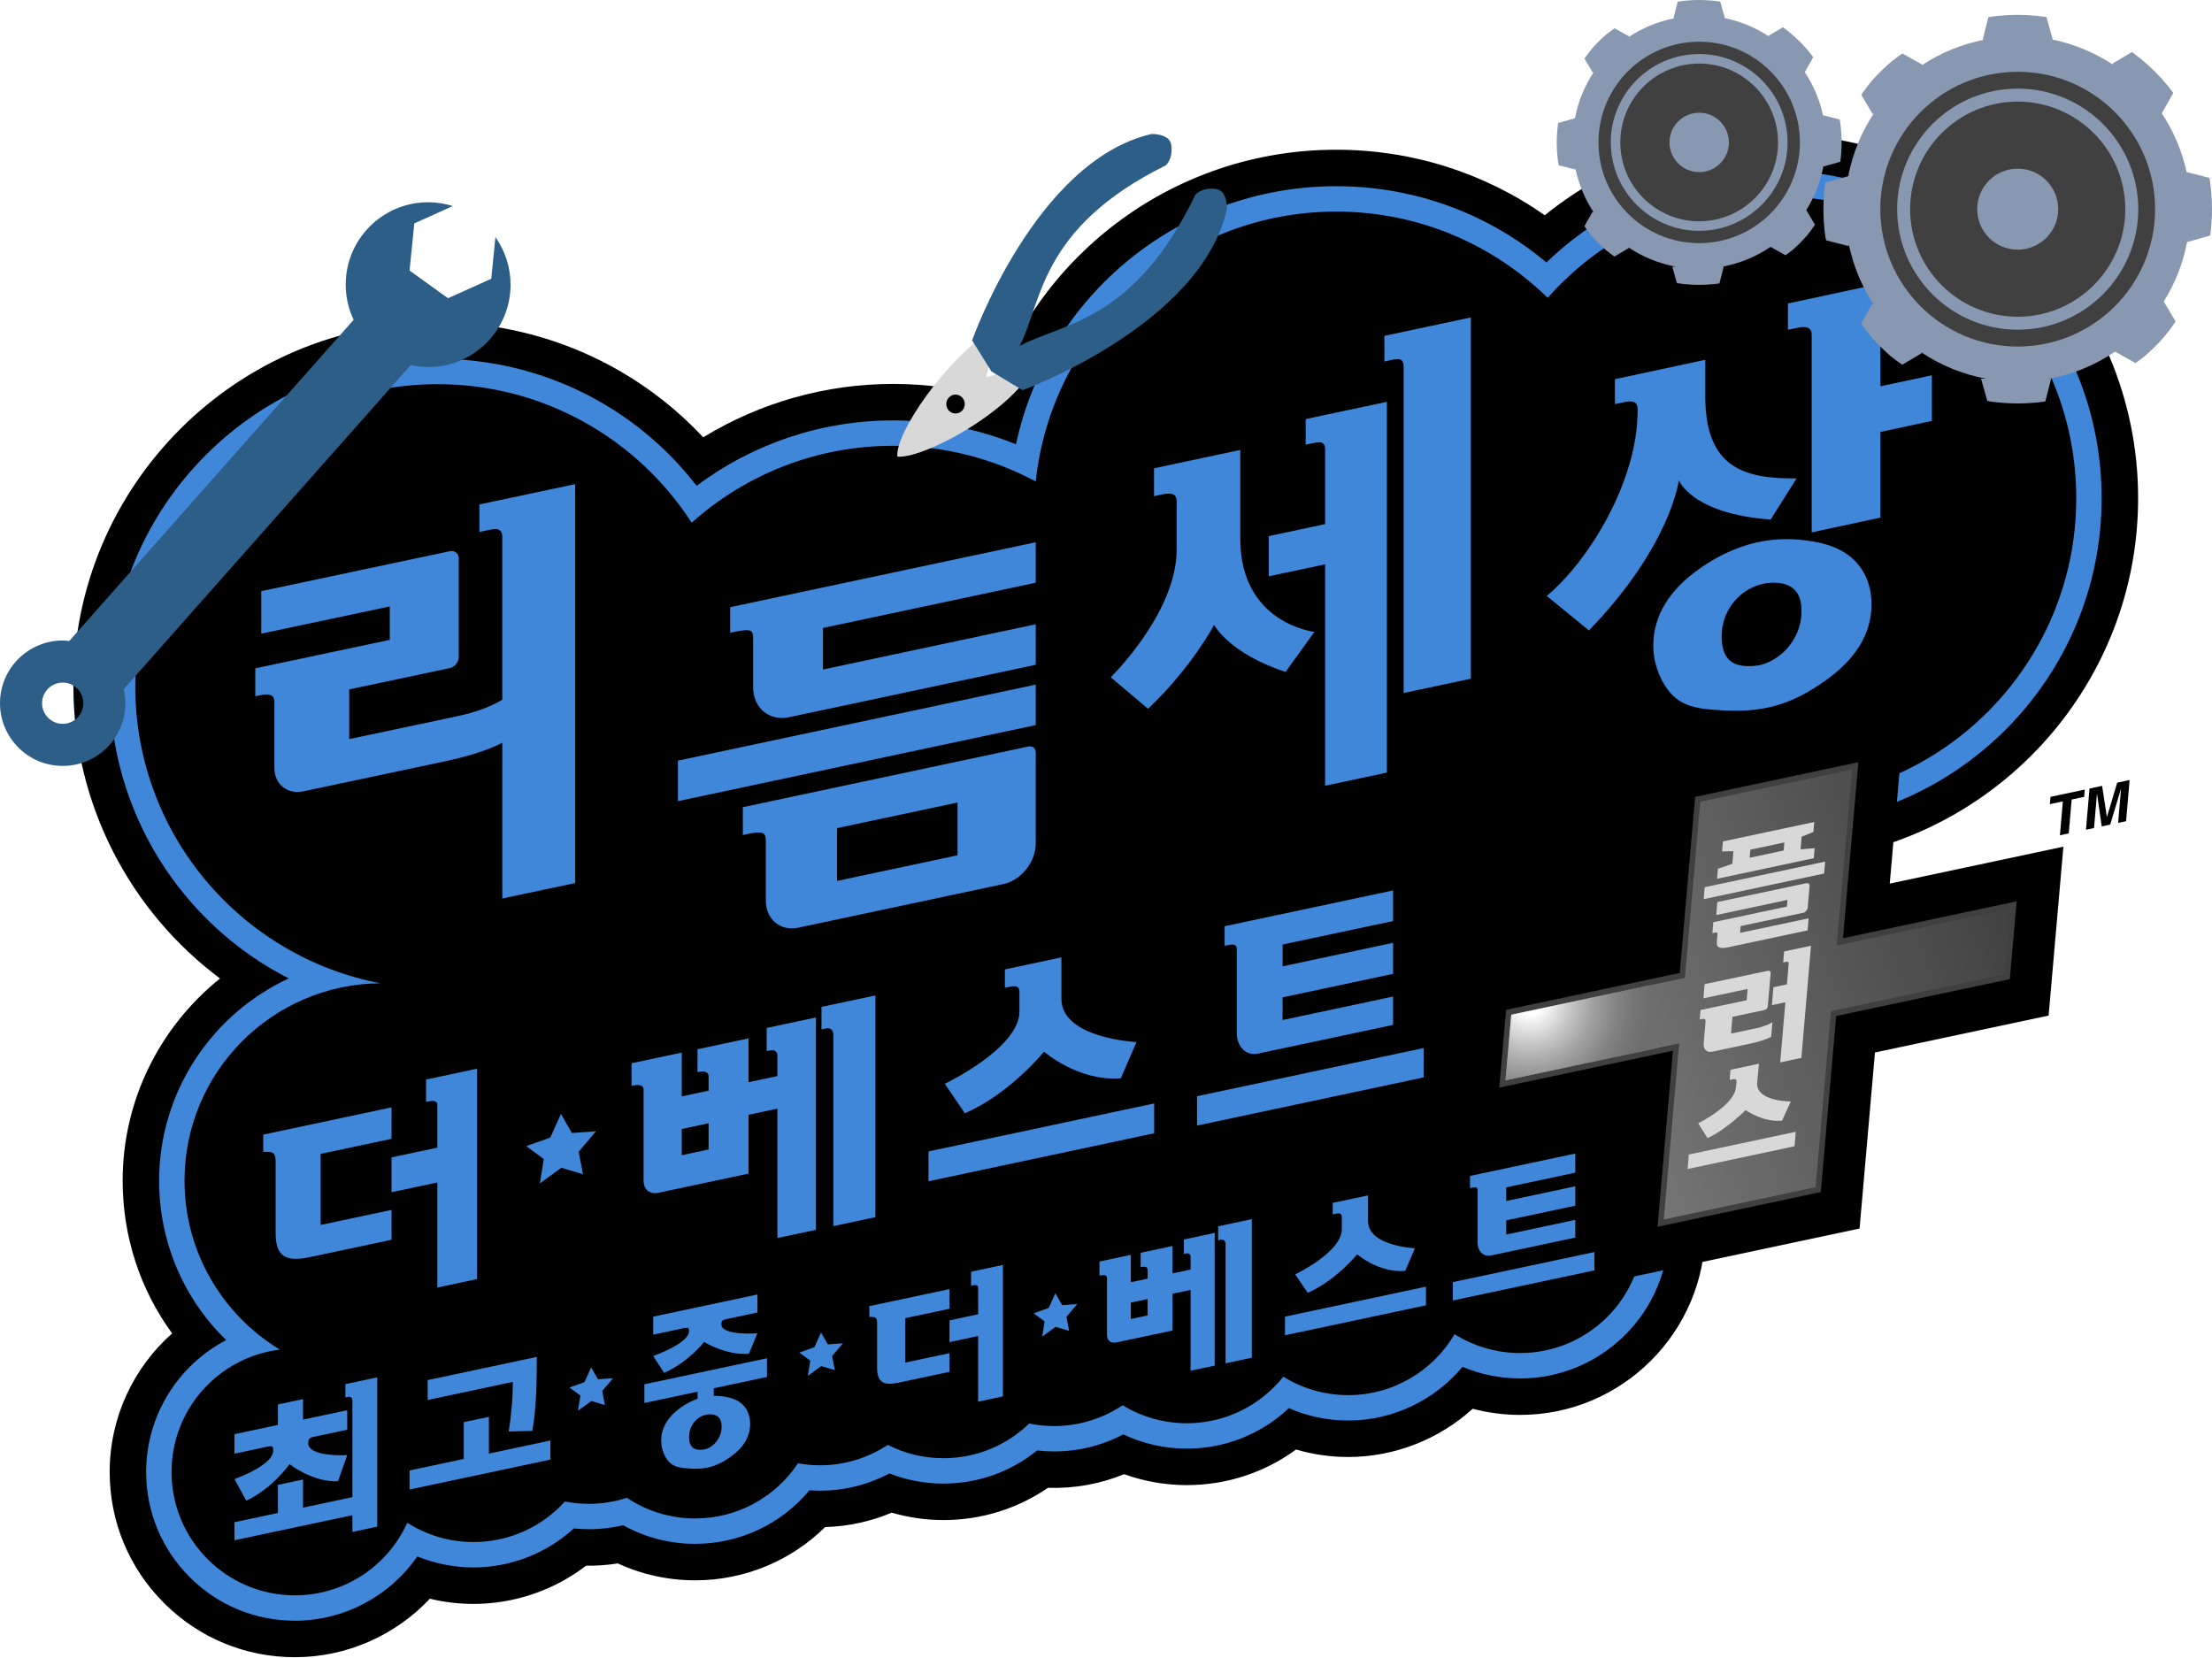
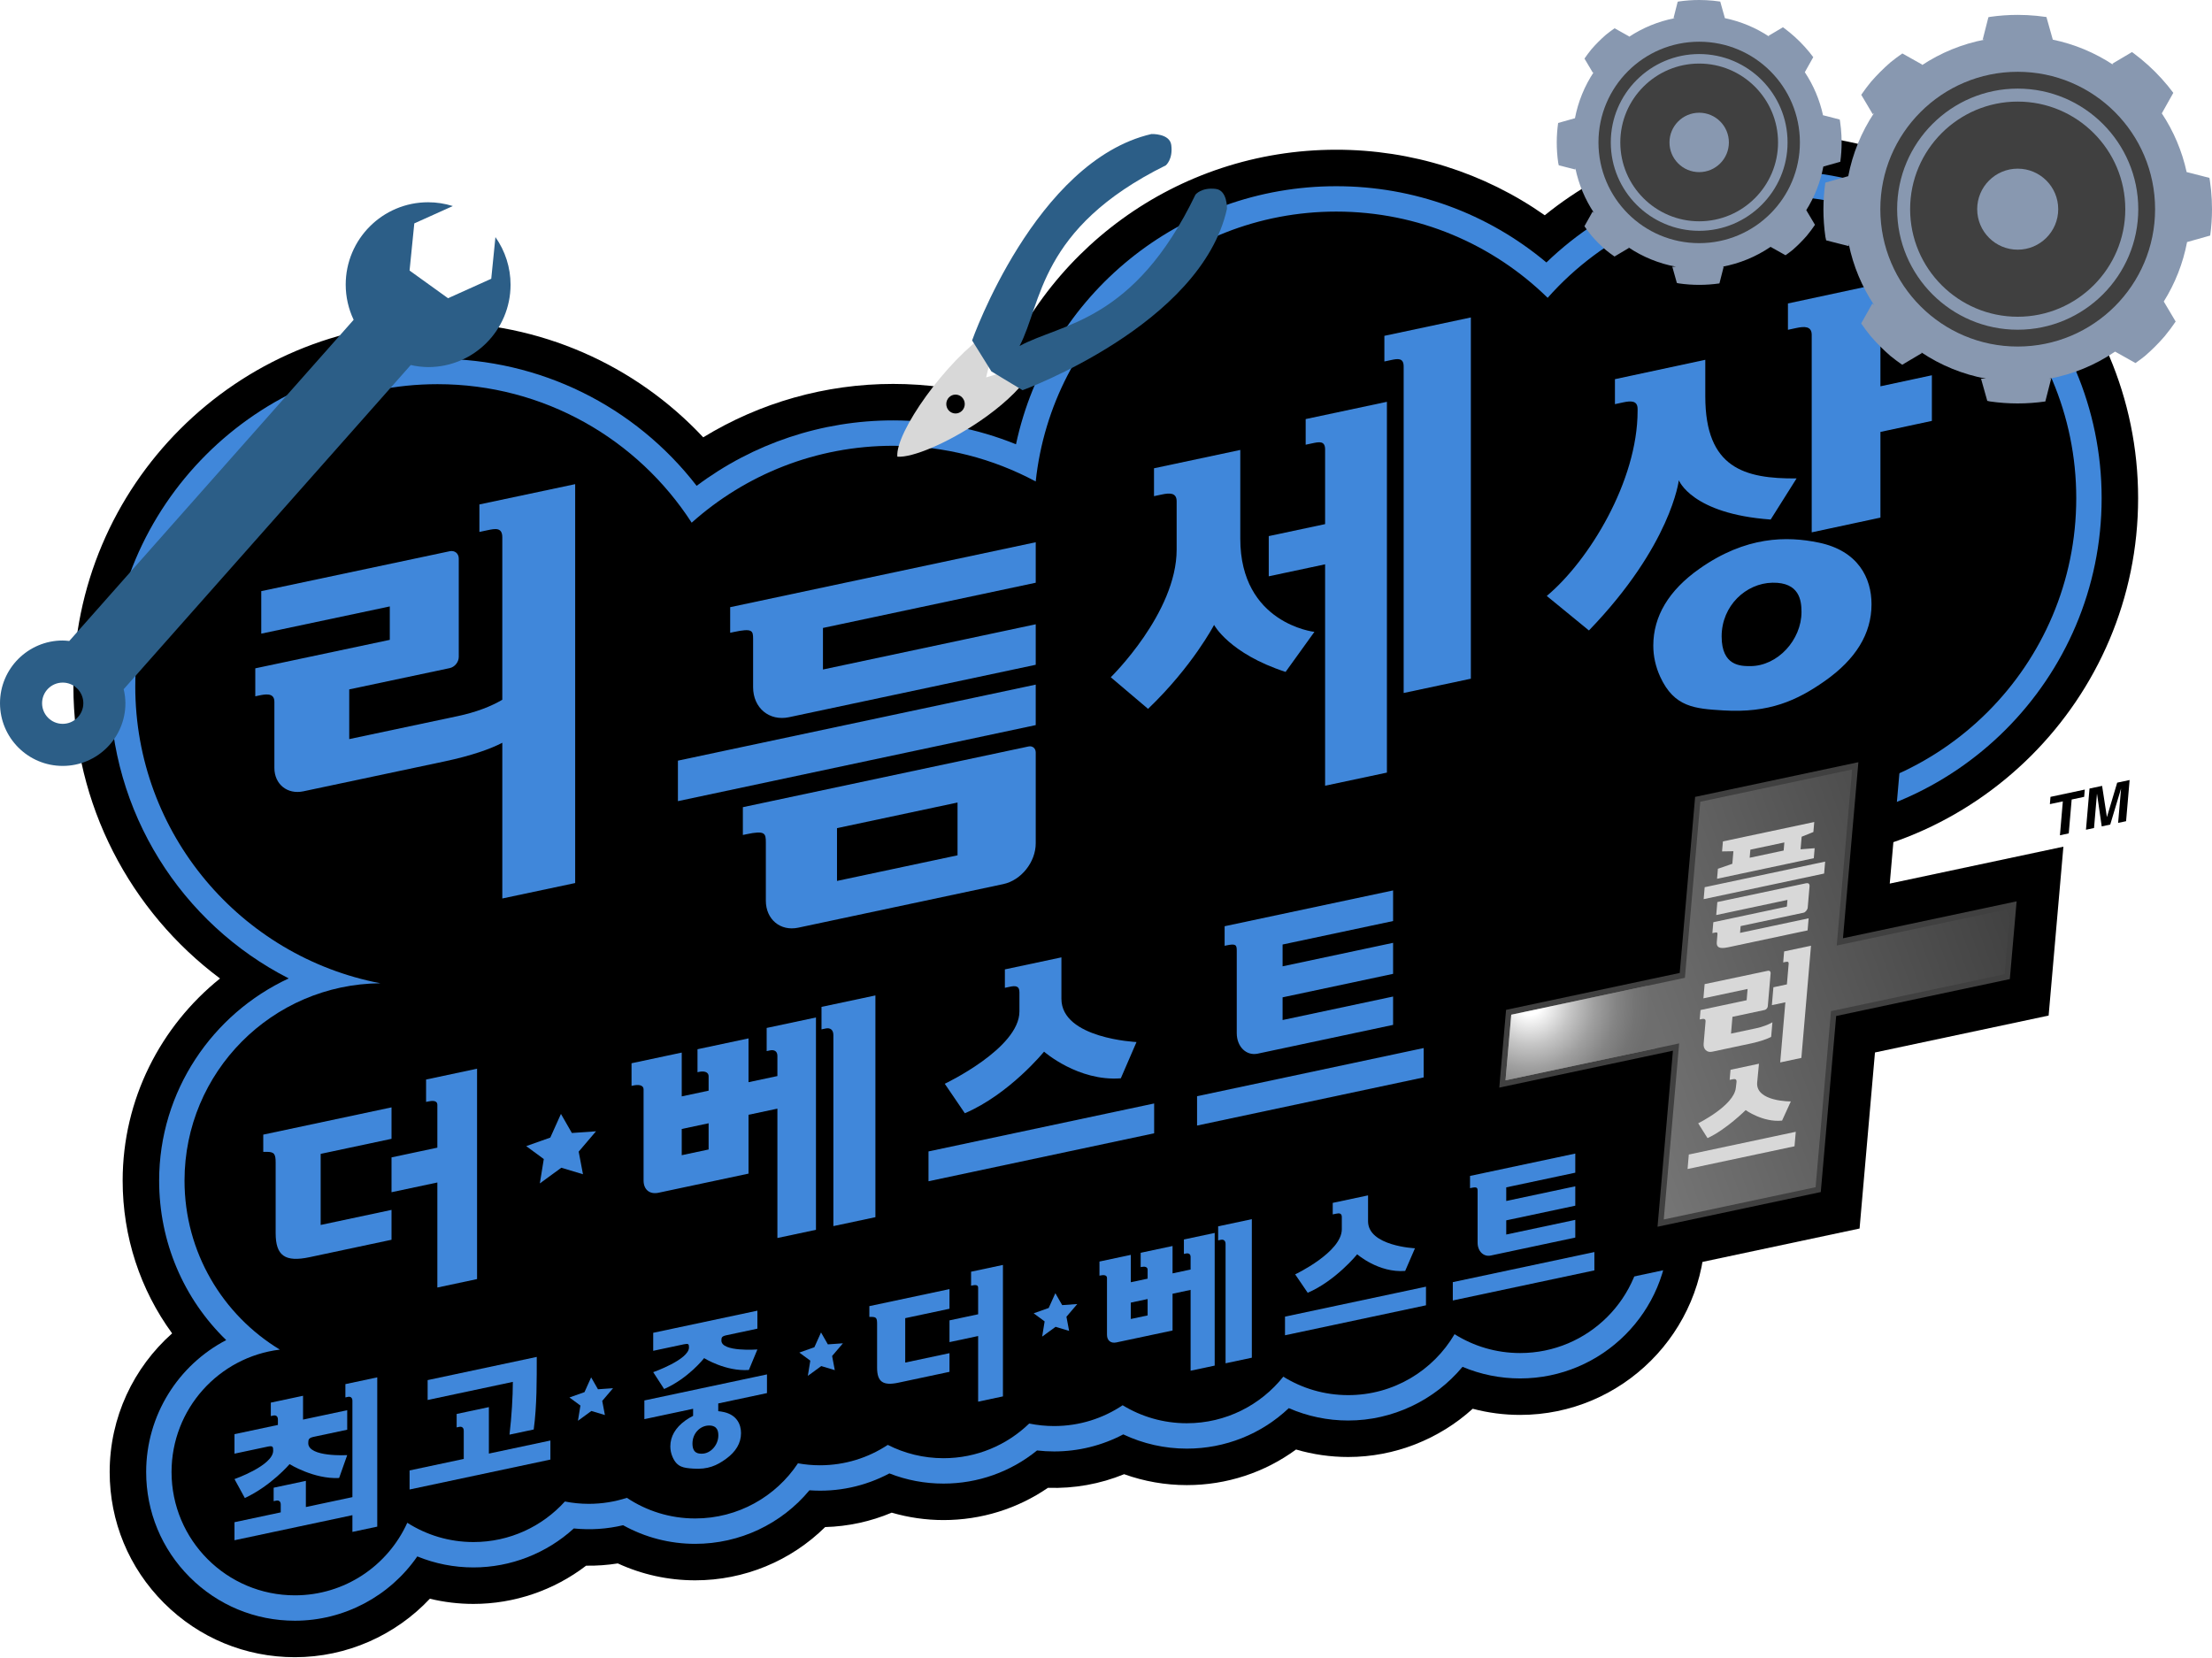
<svg xmlns="http://www.w3.org/2000/svg" xmlns:xlink="http://www.w3.org/1999/xlink" width="666.667" height="499.493" viewBox="0 0 176.389 132.158" version="1.1" id="svg8">
  <defs id="defs2">
    <polygon points="380.855,221.039 341.604,229.382 340.306,244.212 379.558,235.869 " id="SVGID_00000031192527359912055960000000281817532730827915_" />
  </defs>
  <g id="layer1" transform="translate(92.98215,-66.23481)">
    <g id="g988" transform="matrix(0.3527778,0,0,0.3527778,-92.98215,66.23481)">
      <g id="Cloud_00000089551920205542769720000006095197863447250065_">
        <path d="m 400.988,194.928 c 45.388,0 82.313,-36.925 82.313,-82.312 0,-45.387 -36.926,-82.312 -82.313,-82.312 -18.975,0 -37.248,6.572 -51.806,18.358 -13.729,-9.625 -30.057,-14.815 -47.133,-14.815 -36.068,0 -67.014,23.091 -78.028,55.973 -7.184,-2.001 -14.647,-3.033 -22.142,-3.033 -15.267,0 -30.085,4.22 -42.923,12.073 -15.419,-16.485 -36.991,-25.999 -60.053,-25.999 -45.387,0 -82.312,36.925 -82.312,82.312 0,26.677 12.853,50.868 33.144,66.021 -13.403,10.766 -22.011,27.278 -22.011,45.694 0,12.711 3.994,24.692 11.183,34.529 -8.698,7.714 -14.117,18.965 -14.117,31.339 -4.9e-4,11.182 4.354,21.695 12.261,29.603 7.907,7.906 18.42,12.262 29.603,12.262 11.728,0 22.723,-4.939 30.513,-13.22 3.206,0.776 6.511,1.174 9.851,1.174 0.002,0 0.002,0 0.004,0 9.253,0 18.209,-3.089 25.464,-8.643 2.41,0.039 4.802,-0.136 7.164,-0.511 5.454,2.513 11.397,3.821 17.486,3.821 11.131,0 21.625,-4.39 29.378,-12.038 5.21,-0.146 10.3,-1.255 15.049,-3.258 3.795,1.104 7.749,1.675 11.705,1.675 8.526,0 16.7,-2.554 23.611,-7.292 5.94,0.2 11.805,-0.863 17.219,-3.077 4.521,1.624 9.312,2.466 14.17,2.466 9.022,0 17.609,-2.854 24.692,-8.046 3.807,1.116 7.772,1.69 11.785,1.69 10.504,0 20.533,-4.005 28.146,-10.904 3.475,0.92 7.072,1.391 10.711,1.391 23.084,0 41.864,-18.779 41.864,-41.863 0,-1.772 -0.11,-3.529 -0.328,-5.267 12.831,-11.612 20.253,-28.085 20.253,-45.745 0,-9.841 -2.324,-19.441 -6.767,-28.113 0.277,-1.309 0.51,-2.626 0.695,-3.949 0.556,0.011 1.111,0.017 1.667,0.017 z" id="Black_00000003797801488505143480000002349906565107379082_" />
        <path d="m 400.988,38.55 c -19.239,0 -37.68,7.51 -51.437,20.782 -13.308,-11.157 -29.965,-17.239 -47.502,-17.239 -35.3,0 -65.147,24.579 -72.394,58.336 -8.782,-3.545 -18.249,-5.396 -27.776,-5.396 -16.097,0 -31.64,5.213 -44.409,14.791 -13.992,-18.091 -35.447,-28.717 -58.567,-28.717 -40.84,0 -74.065,33.226 -74.065,74.065 0,28.375 16.153,53.621 40.423,66.005 -17.264,8.011 -29.29,25.529 -29.29,45.71 0,13.851 5.518,26.692 15.158,36.049 -10.826,5.644 -18.091,16.979 -18.091,29.819 -4.9e-4,8.979 3.496,17.421 9.846,23.771 6.35,6.35 14.791,9.847 23.771,9.847 11.143,0 21.463,-5.553 27.67,-14.535 4.009,1.639 8.312,2.489 12.695,2.489 10e-4,0 0.002,0 0.003,0 8.411,0 16.516,-3.179 22.682,-8.811 3.748,0.384 7.511,0.129 11.14,-0.73 4.971,2.761 10.551,4.209 16.292,4.209 10.061,0 19.475,-4.467 25.831,-12.105 6.366,0.46 12.563,-0.894 18.071,-3.815 3.888,1.527 7.988,2.3 12.229,2.3 7.769,0 15.172,-2.641 21.145,-7.489 1.278,0.146 2.566,0.221 3.854,0.221 5.492,0 10.833,-1.324 15.636,-3.854 4.47,2.113 9.373,3.219 14.365,3.219 8.676,0 16.851,-3.288 23.052,-9.151 4.216,1.838 8.781,2.796 13.426,2.796 10.023,0 19.511,-4.544 25.843,-12.133 4.1,1.724 8.518,2.62 13.015,2.62 18.536,0 33.617,-15.081 33.617,-33.617 0,-2.894 -0.364,-5.737 -1.085,-8.496 13.233,-10.109 21.01,-25.692 21.01,-42.516 0,-9.521 -2.51,-18.782 -7.283,-26.953 1.186,-4.33 1.785,-8.787 1.785,-13.285 0,-0.214 -0.002,-0.428 -0.005,-0.643 3.095,0.391 6.219,0.587 9.346,0.587 40.84,0 74.066,-33.226 74.066,-74.065 0,-40.84 -33.227,-74.065 -74.066,-74.065 z" class="st0" id="Blue" style="fill:#4087da" />
        <path d="m 400.989,44.287 c -20.36,0 -38.637,8.909 -51.155,23.036 C 337.513,55.266 320.651,47.83 302.05,47.83 c -35.264,-6e-5 -64.285,26.715 -67.938,61.009 -9.602,-5.147 -20.575,-8.069 -32.232,-8.069 -17.493,0 -33.448,6.577 -45.534,17.388 C 144.18,99.318 122.999,86.844 98.904,86.844 c -37.737,0 -68.328,30.592 -68.328,68.328 0,33.316 23.845,61.057 55.399,67.102 -24.479,0.192 -44.266,20.089 -44.266,44.613 0,16.201 8.635,30.383 21.552,38.201 -13.795,1.676 -24.485,13.419 -24.485,27.667 -6e-5,15.398 12.482,27.88 27.88,27.88 11.305,6e-5 21.031,-6.732 25.407,-16.403 4.323,2.755 9.452,4.358 14.958,4.358 8.196,6e-5 15.565,-3.537 20.666,-9.167 1.751,0.344 3.559,0.529 5.411,0.529 3.003,0 5.893,-0.48 8.603,-1.359 4.42,2.945 9.727,4.665 15.437,4.665 9.699,0 18.237,-4.955 23.232,-12.469 1.608,0.288 3.261,0.447 4.952,0.447 5.674,0 10.948,-1.699 15.351,-4.61 3.784,1.921 8.062,3.01 12.596,3.01 7.528,0 14.354,-2.989 19.37,-7.838 1.818,0.373 3.7,0.569 5.628,0.569 5.735,0 11.063,-1.733 15.495,-4.702 4.226,2.58 9.192,4.068 14.506,4.068 8.835,6e-5 16.704,-4.114 21.812,-10.526 4.261,2.641 9.284,4.17 14.665,4.17 10.25,6e-5 19.202,-5.535 24.047,-13.776 4.292,2.697 9.367,4.263 14.811,4.263 15.398,6e-5 27.88,-12.482 27.88,-27.88 0,-3.805 -0.765,-7.43 -2.144,-10.734 13.268,-8.495 22.069,-23.354 22.069,-40.277 0,-9.65 -2.869,-18.625 -7.786,-26.138 1.476,-4.433 2.287,-9.171 2.287,-14.1 0,-2.598 -0.235,-5.141 -0.661,-7.617 5.053,1.191 10.322,1.825 15.74,1.825 37.737,0 68.328,-30.592 68.329,-68.328 -1e-5,-37.737 -30.592,-68.329 -68.329,-68.329 z" id="Black" />
      </g>
      <g id="_xFF0B__00000056395581847974458240000013596147261622108290_">
        <g id="_xFF0B__00000058571036847684199030000004386151434644848528_">
          <polygon id="polygon821" points="420.338,277.715 423.819,237.917 463.071,229.574 466.411,191.397 427.16,199.74 430.641,159.942 374.397,171.897 370.915,211.695 331.663,220.038 328.323,258.216 367.575,249.873 364.093,289.671 " />
          <polygon id="polygon823" points="411.567,269.471 415.049,229.673 454.3,221.33 455.838,203.753 416.586,212.096 420.068,172.298 383.167,180.142 379.686,219.94 340.434,228.283 338.896,245.859 378.148,237.516 374.666,277.314 " class="st1" style="fill:#404040" />
          <linearGradient gradientTransform="translate(0.0289,-0.02789)" y2="204.225" x2="453.961" y1="245.443" x1="340.715" gradientUnits="userSpaceOnUse" id="SVGID_1_">
            <stop id="stop825" style="stop-color:#828282" offset="0" />
            <stop id="stop827" style="stop-color:#707070" offset="0.27" />
            <stop id="stop829" style="stop-color:#414141" offset="1" />
          </linearGradient>
          <polygon id="polygon832" points="410.397,268.372 413.879,228.573 453.131,220.23 454.428,205.401 415.177,213.744 418.658,173.946 384.337,181.241 380.855,221.039 341.604,229.382 340.306,244.212 379.558,235.869 376.076,275.667 " class="st2" style="fill:url(#SVGID_1_)" />
          <g id="g857">
            <defs id="defs835">
              <polygon points="341.604,229.382 340.306,244.212 379.558,235.869 380.855,221.039 " id="polygon932" />
            </defs>
            <clipPath id="SVGID_00000096060755425912060190000004919578819277048715_">
              <use id="use837" style="overflow:visible" xlink:href="#SVGID_00000031192527359912055960000000281817532730827915_" x="0" y="0" width="100%" height="100%" />
            </clipPath>
            <radialGradient gradientUnits="userSpaceOnUse" gradientTransform="matrix(0.79604,0,0,0.79604,67.02513,13.93947)" r="34.194" cy="267.379" cx="350.145" id="SVGID_00000057113145103658238700000015537794413382980534_">
              <stop id="stop840" style="stop-color:#FFFFFF" offset="0.1" />
              <stop id="stop842" style="stop-color:#F5F5F5" offset="0.139" />
              <stop id="stop844" style="stop-color:#C5C5C5" offset="0.345" />
              <stop id="stop846" style="stop-color:#9F9F9F" offset="0.54" />
              <stop id="stop848" style="stop-color:#848484" offset="0.72" />
              <stop id="stop850" style="stop-color:#747474" offset="0.879" />
              <stop id="stop852" style="stop-color:#6E6E6E" offset="1" />
            </radialGradient>
            <path id="path855" clip-path="url(#SVGID_00000096060755425912060190000004919578819277048715_)" d="m 345.44,201.426 c -13.536,0 -24.608,11.62 -25.565,25.122 -1.116,15.758 11.267,28.96 26.822,29.096 l 27.364,-2e-5 c 0,0 0.411,-19.726 0.411,-20.109 0,-3.367 -1.94,-34.108 -29.032,-34.108 z" style="fill:url(#SVGID_00000057113145103658238700000015537794413382980534_)" />
          </g>
        </g>
        <path d="m 404.801,248.983 -1.982,4.336 c -4.306,0.449 -8.229,-2.373 -8.229,-2.373 0,0 -4.417,4.407 -8.62,6.331 l -2.113,-3.35 c 0,0 8.169,-4.024 8.518,-8.078 l 0.15,-1.259 c 0.062,-0.724 -0.386,-0.723 -0.968,-0.599 l -0.585,0.124 0.196,-2.287 6.429,-1.367 -0.405,4.227 c -0.376,4.377 7.609,4.294 7.609,4.294 z m -23.062,12.004 -0.281,3.275 24.175,-5.139 0.281,-3.275 z" class="st4" id="스_00000078015374610409626770000007009331408264224169_" style="fill:#d8d8d8" />
        <path d="m 397.064,232.423 c 1.324,-0.281 2.706,-0.814 3.573,-1.324 l -0.283,3.296 c -0.869,0.461 -2.571,1.061 -4.492,1.469 l -8.868,1.885 c -1.158,0.246 -2.01,-0.564 -1.903,-1.809 l 0.434,-5.051 c 0.062,-0.726 -0.626,-0.579 -1.09,-0.481 l -0.23,0.049 0.183,-2.134 10.421,-2.215 0.219,-2.551 -9.988,2.123 0.276,-3.212 14.324,-3.024 c 0.361,-0.076 0.627,0.177 0.594,0.565 l -0.641,7.46 c -0.033,0.389 -0.354,0.767 -0.716,0.844 l -7.272,1.546 -0.326,3.795 z m 6.223,-17.348 -0.214,2.491 0.443,-0.094 c 0.441,-0.094 0.845,-0.18 0.793,0.424 l -0.398,4.632 -3.051,0.649 -0.347,4.045 3.051,-0.649 -1.167,13.591 4.785,-1.017 2.178,-25.362 z" class="st4" id="러_00000066493390397933580190000012156774318227192732_" style="fill:#d8d8d8" />
        <path d="m 408.824,207.589 -0.234,2.73 -17.956,3.817 c -1.988,0.423 -2.671,0.021 -2.57,-1.161 l 0.141,-1.644 c 0.044,-0.513 -0.012,-0.633 -0.614,-0.505 l -0.524,0.111 0.212,-2.466 16.628,-3.534 0.129,-1.507 -16.1,3.422 0.252,-2.938 20.07,-4.251 c 0.469,-0.099 0.825,0.096 0.774,0.688 l -0.421,4.899 c -0.024,0.275 -0.457,0.972 -0.926,1.072 l -14.231,3.025 -0.132,1.537 z m 3.733,-12.818 -27.23,5.788 -0.232,2.699 27.23,-5.788 z m -5.556,-2.783 0.244,-2.841 2.654,-1.068 0.194,-2.259 -20.644,4.388 -0.194,2.259 2.566,-0.042 -0.244,2.841 -3.26,1.125 -0.194,2.259 21.869,-4.648 0.194,-2.259 z m -11.348,0.084 7.681,-1.633 -0.157,1.829 -7.681,1.633 z" class="st4" id="플" style="fill:#d8d8d8" />
      </g>
      <g id="리듬_세상_더_x30FB_베스트_최고_x30FB_중_x30FB_더_x30FB_베스트">
        <path d="m 340.471,268.409 3e-5,3.08 15.606,-3.317 v 4.38 l -15.606,3.317 v 3.205 l 15.606,-3.317 v 4.003 l -19.119,4.064 c -1.577,0.335 -2.96,-0.942 -2.96,-2.91 l 6e-5,-11.647 c 0,-0.789 -0.122,-1.016 -1.433,-0.737 l -0.28,0.06 6e-5,-2.764 23.792,-5.057 v 4.324 z m -12.079,21.426 -3e-5,4.145 32.002,-6.802 v -4.145 z" class="st0" id="트_00000077281834563123229200000017149341814275803029_" style="fill:#4087da" />
        <path d="m 319.84,282.181 -2.217,5.124 c -6.032,0.465 -10.843,-3.766 -10.843,-3.766 0,0 -4.859,5.988 -11.185,8.702 l -2.835,-4.166 c 0,0 10.545,-4.995 10.545,-10.21 l 3e-5,-2.724 c 0,-0.931 -0.602,-0.927 -1.369,-0.764 l -0.686,0.146 v -2.603 l 7.984,-1.697 v 5.845 c -2e-5,5.631 10.606,6.113 10.606,6.113 z m -29.377,15.452 v 4.213 l 31.867,-6.774 3e-5,-4.213 z" class="st0" id="스_00000021114047478053965760000015203257309319483043_" style="fill:#4087da" />
        <path d="m 282.964,275.6 -6e-5,31.319 -5.937,1.262 9e-5,-26.981 c 0,-0.765 -0.465,-1.064 -1.082,-0.933 l -0.593,0.126 v -3.175 z m -15.358,7.862 0.439,-0.093 c 0.581,-0.123 1.078,0.052 1.078,0.777 v 2.84 l -4.079,0.867 3e-5,-6.187 -7.205,1.531 -3e-5,3.245 0.211,-0.045 c 0.581,-0.123 1.359,-0.084 1.359,0.641 v 2.012 l -3.797,0.807 2e-5,-6.187 -7.089,1.507 -2e-5,3.198 0.266,-0.057 c 0.581,-0.123 1.434,-0.15 1.434,0.575 l -5e-5,12.846 c 0,1.292 0.865,1.993 2.112,1.728 l 12.71,-2.701 3e-5,-8.31 4.079,-0.867 -9e-5,18.271 5.446,-1.157 6e-5,-29.991 -6.962,1.48 v 3.27 z m -8.198,13.896 -3.797,0.807 2e-5,-3.703 3.797,-0.807 z" class="st0" id="베_00000164512066940575817040000016327266625293352884_" style="fill:#4087da" />
        <polygon points="241.663,300.855 241.057,297.662 243.505,294.789 240.096,295.029 238.551,292.335 237.05,295.676 233.648,296.884 236.129,298.709 235.57,302.15 238.605,299.936 " class="st0" id="_x2605__00000029017762659403263770000015301831063736932519_" style="fill:#4087da" />
        <path d="m 226.704,285.947 -6e-5,29.716 -5.607,1.192 5e-5,-14.837 -6.473,1.376 2e-5,-4.918 6.473,-1.376 2e-5,-6.033 c 0,-0.707 -0.789,-0.598 -1.365,-0.476 l -0.227,0.048 v -3.162 z m -30.196,9.312 18.115,-3.85 -2e-5,4.443 -10.007,2.127 -3e-5,10.039 10.007,-2.127 -2e-5,4.219 -11.564,2.458 c -3.5,0.744 -4.801,-0.22 -4.801,-3.404 l 2e-5,-9.929 c 0,-1.242 -0.181,-1.55 -1.292,-1.541 l -0.458,0.004 z" class="st0" id="더_00000115493653969227081530000017591786921439534768_" style="fill:#4087da" />
        <polygon points="188.695,309.729 188.09,306.535 190.537,303.663 187.128,303.903 185.584,301.209 184.082,304.55 180.68,305.758 183.161,307.583 182.603,311.024 185.638,308.81 " class="st0" id="_x2605__00000001635147849333348070000007014125154308053654_" style="fill:#4087da" />
-         <path d="m 173.366,311.266 v -4.227 l -27.712,5.89 -3e-5,4.227 12.024,-2.556 v 1.604 c -1.266,0.434 -2.594,1.109 -3.977,2.114 -2.821,2.052 -4.243,4.532 -4.243,7.358 3e-5,1.018 0.212,2.026 0.633,2.994 1.292,2.97 3.206,3.112 5.808,3.304 4.252,0.314 6.81,-0.896 9.359,-2.741 2.849,-2.064 4.303,-4.509 4.303,-7.35 0,-2.536 -1.235,-5.157 -4.85,-5.98 -1.025,-0.233 -2.154,-0.386 -3.37,-0.358 v -1.724 z m -10.255,11.303 c 0,2.666 -2.18,5.192 -4.731,5.164 -0.864,-0.01 -2.626,-0.029 -2.626,-2.885 0,-2.959 2.242,-5.104 4.679,-5.128 2.502,-0.025 2.678,1.76 2.678,2.848 z m -7.377,-21.622 c 0,-0.745 -0.063,-0.946 -1.19,-0.706 l -6.893,1.465 v -4.069 l 23.549,-5.005 v 4.069 l -6.946,1.476 c -1.092,0.232 -1.19,0.494 -1.19,1.212 0,2.625 8.137,2.013 8.137,2.013 l -1.928,4.639 c -5.246,0.372 -10.113,-2.68 -10.113,-2.68 0,0 -3.541,4.569 -9.043,6.982 l -2.465,-3.81 c 1e-5,0 8.083,-2.832 8.083,-5.586 z" class="st0" id="중" style="fill:#4087da" />
-         <polygon points="136.731,317.621 136.126,314.427 138.573,311.555 135.164,311.795 133.62,309.101 132.118,312.442 128.716,313.65 131.197,315.475 130.639,318.916 133.674,316.702 " class="st0" id="_x2605__00000077309493615729806800000015787214707332370104_" style="fill:#4087da" />
-         <path id="고_00000029735190257411484000000016503983471510966158_" class="st0" d="m 124.411,325.637 v 4.309 l -31.831,6.766 v -4.309 l 12.246,-2.603 v -8.309 l 5.684,-1.208 v 8.31 z m -9.43,-2.039 5.348,-0.137 c 1,-5.702 1,-11.776 1,-16.722 l -24.665,5.243 v 4.495 l 19.261,-4.094 c 1e-5,3.298 -0.279,7.155 -0.944,11.216 z" style="fill:#4087da;stroke-width:1" />
-         <path id="최_00000085227503644805587680000002490893886911563681_" class="st0" d="m 61.749,327.924 c 0,-0.887 -0.064,-1.158 -1.288,-0.898 l -7.458,1.585 v -4.409 l 9.812,-2.086 v -4.631 l 5.684,-1.208 v 4.631 l 9.984,-2.122 v 4.409 l -7.516,1.598 c -1.182,0.251 -1.288,0.568 -1.288,1.446 0,3.208 8.804,2.703 8.804,2.703 l -2.086,5.894 c -5.676,0.299 -10.942,-3.859 -10.942,-3.859 0,0 -3.832,5.478 -9.784,8.264 l -2.668,-4.884 c -2e-5,0 8.746,-3.067 8.746,-6.433 z M 78.073,312.891 v 3.003 l 0.561,-0.119 c 0.583,-0.124 1.024,0.158 1.024,0.882 l -6e-5,21.782 -11.159,2.372 v -6.359 l -5.684,1.208 v 6.359 l -9.812,2.086 v 4.076 l 26.655,-5.666 v 3.783 l 5.616,-1.194 v -33.743 z" style="fill:#4087da;stroke-width:1" />
+         <path d="m 162.372,324.51 c 0,-0.865 -0.14,-2.284 -2.128,-2.264 -1.937,0.02 -3.72,1.723 -3.72,4.076 0,2.269 1.401,2.285 2.088,2.292 2.027,0.023 3.76,-1.986 3.76,-4.104 m -0.02,-7.251 v 1.744 c 0.449,0.05 0.885,0.115 1.292,0.208 2.875,0.655 3.856,2.738 3.856,4.754 0,2.258 -1.156,4.201 -3.42,5.842 -2.026,1.467 -4.06,2.429 -7.439,2.179 -2.068,-0.154 -3.59,-0.266 -4.617,-2.626 -0.335,-0.77 -0.503,-1.571 -0.503,-2.38 0,-2.246 1.131,-4.218 3.373,-5.849 0.606,-0.441 1.195,-0.778 1.774,-1.071 v -1.593 l -11.014,2.342 v -4.228 L 173.367,310.692 v 4.226 z m -6.617,-12.66 c 0,-0.745 -0.062,-0.945 -1.19,-0.705 l -6.893,1.465 v -4.07 l 23.549,-5.005 v 4.069 l -6.946,1.476 c -1.092,0.233 -1.191,0.494 -1.191,1.212 0,2.625 8.137,2.014 8.137,2.014 l -1.928,4.639 c -5.245,0.372 -10.113,-2.68 -10.113,-2.68 0,0 -3.541,4.568 -9.042,6.981 l -2.466,-3.809 c 0,0 8.083,-2.832 8.083,-5.587" style="fill:#4087da;fill-opacity:1;fill-rule:nonzero;stroke:none;stroke-width:1" id="path76" />
+         <polygon points="138.573,311.555 135.164,311.795 133.62,309.101 132.118,312.442 128.716,313.65 131.197,315.475 130.639,318.916 133.674,316.702 136.731,317.621 136.126,314.427 " class="st0" id="_x2605__00000077309493615729806800000015787214707332370104_" style="fill:#4087da" transform="translate(4.1905773e-4,2.258938)" />
+         <path d="m 110.507,328.592 v -10.505 l -7.285,1.548 v 3.039 l 0.568,-0.121 c 0.591,-0.125 1.036,0.16 1.036,0.893 v 6.354 l -12.246,2.603 v 4.308 l 31.831,-6.765 v -4.309 z m 5.417,-16.21 -19.261,4.095 v -4.495 l 24.665,-5.243 c 0,4.946 0.046,11.072 -0.689,16.408 l -5.472,1.163 c 0.48,-4.029 0.757,-8.629 0.757,-11.928" style="fill:#4087da;fill-opacity:1;fill-rule:nonzero;stroke:none" id="path84" />
+         <path d="m 78.073,312.89 v 3.003 l 0.561,-0.119 c 0.584,-0.124 1.024,0.158 1.024,0.882 v 21.782 l -10.52,2.236 v -5.916 l -7.284,1.549 v 3.038 l 0.568,-0.12 c 0.59,-0.126 1.035,0.16 1.035,0.892 v 1.764 l -10.454,2.223 v 4.076 l 26.655,-5.666 v 3.782 l 5.616,-1.193 v -33.744 z m -16.324,15.033 c 0,-0.887 -0.064,-1.158 -1.288,-0.897 l -7.458,1.585 v -4.409 l 9.815,-2.087 v -1.233 c 0,-0.732 -0.446,-1.018 -1.036,-0.892 l -0.568,0.12 v -3.038 l 7.285,-1.548 v 5.384 l 9.984,-2.122 v 4.409 l -7.516,1.597 c -1.182,0.251 -1.288,0.568 -1.288,1.446 0,3.208 8.804,2.703 8.804,2.703 l -1.83,5.171 c -5.676,0.299 -11.199,-3.136 -11.199,-3.136 0,0 -4.158,4.88 -10.111,7.665 l -2.34,-4.284 c 0,0 8.746,-3.068 8.746,-6.434" style="fill:#4087da;fill-opacity:1;fill-rule:nonzero;stroke:none" id="path88" />
        <path d="m 289.917,213.514 3e-5,4.929 24.977,-5.309 v 7.011 l -24.977,5.309 -3e-5,5.129 24.977,-5.309 v 6.407 l -30.6,6.504 c -2.524,0.537 -4.738,-1.508 -4.738,-4.657 l 3e-5,-18.64 c 0,-1.263 -0.196,-1.626 -2.293,-1.18 l -0.449,0.095 3e-5,-4.423 38.08,-8.094 v 6.92 z m -19.333,34.292 v 6.634 l 51.219,-10.887 3e-5,-6.634 z" class="st0" id="트" style="fill:#4087da" />
        <path d="m 256.898,235.557 -3.548,8.201 c -9.654,0.744 -17.354,-6.027 -17.354,-6.027 0,0 -7.777,9.584 -17.902,13.927 l -4.538,-6.667 c 0,0 16.877,-7.995 16.877,-16.341 l 2e-5,-4.36 c 0,-1.491 -0.963,-1.484 -2.191,-1.223 l -1.099,0.234 v -4.165 l 12.779,-2.716 -2e-5,9.356 c -3e-5,9.013 16.975,9.783 16.975,9.783 z m -47.018,24.73 -3e-5,6.742 51.004,-10.841 3e-5,-6.742 z" class="st0" id="스_00000117637667525280271450000017130847091341585028_" style="fill:#4087da" />
        <path d="m 197.877,225.024 v 50.126 l -9.502,2.02 8e-5,-43.184 c 0,-1.224 -0.745,-1.702 -1.732,-1.493 l -0.95,0.202 v -5.082 z m -24.581,12.584 0.702,-0.149 c 0.93,-0.198 1.725,0.083 1.725,1.244 l -2e-5,4.546 -6.529,1.388 2e-5,-9.903 -11.531,2.451 v 5.194 l 0.337,-0.072 c 0.93,-0.198 2.175,-0.135 2.175,1.026 l -2e-5,3.22 -6.077,1.292 v -9.903 l -11.346,2.412 v 5.118 l 0.426,-0.091 c 0.93,-0.198 2.295,-0.24 2.295,0.921 l -3e-5,20.56 c 0,2.068 1.384,3.19 3.38,2.766 l 20.342,-4.324 2e-5,-13.3 6.529,-1.388 -6e-5,29.243 8.716,-1.853 V 230.006 l -11.143,2.368 v 5.233 z m -13.121,22.24 -6.077,1.292 v -5.927 l 6.077,-1.292 z" class="st0" id="베" style="fill:#4087da" />
        <polygon points="131.775,265.444 130.806,260.334 134.724,255.736 129.267,256.12 126.795,251.808 124.392,257.156 118.947,259.089 122.918,262.01 122.024,267.517 126.882,263.974 " class="st0" id="_x2605_" style="fill:#4087da" />
        <path d="m 107.834,241.585 v 47.56 l -8.975,1.908 4e-5,-23.746 -10.361,2.202 v -7.872 l 10.361,-2.202 2e-5,-9.656 c 0,-1.132 -1.263,-0.957 -2.185,-0.761 l -0.363,0.077 v -5.06 z m -48.328,14.905 28.993,-6.163 v 7.11 l -16.016,3.404 -2e-5,16.067 16.016,-3.404 v 6.752 l -18.508,3.934 c -5.601,1.191 -7.684,-0.352 -7.684,-5.447 l -1e-5,-15.891 c 0,-1.987 -0.29,-2.482 -2.067,-2.467 l -0.733,0.006 z" class="st0" id="더" style="fill:#4087da" />
        <path d="m 411.137,122.666 c -7.209,-1.505 -16.489,-1.506 -27.015,5.917 -6.921,4.881 -10.411,10.735 -10.411,17.369 9e-5,2.39 0.52,4.753 1.553,7.015 3.171,6.943 7.867,7.232 14.252,7.626 10.433,0.642 16.709,-2.257 22.964,-6.647 6.99,-4.91 10.558,-10.682 10.558,-17.351 0,-5.954 -3.03,-12.078 -11.901,-13.93 z m -15.533,27.914 c -2.12,-0.003 -6.444,-0.009 -6.444,-6.712 0,-6.947 5.501,-12.032 11.482,-12.144 6.139,-0.114 6.57,4.072 6.57,6.625 -4e-5,6.259 -5.35,12.239 -11.608,12.231 z m 41.078,-65.748 v 10.314 l -11.629,2.494 -3e-5,19.369 -15.533,3.331 6e-5,-44.629 c 0,-2.01 -1.636,-1.959 -3.501,-1.559 l -1.873,0.402 3e-5,-5.956 20.906,-4.484 -6e-5,23.211 z m -57.199,23.725 c 0,0 -1.706,14.689 -20.319,33.964 l -9.53,-7.803 c 9.537,-7.964 20.529,-25.963 20.529,-41.82 v -0.448 c 0,-1.905 -1.462,-1.876 -3.282,-1.486 l -1.84,0.395 v -5.645 l 20.424,-4.38 v 8.282 c -3e-5,16.195 8.861,18.635 20.633,18.534 l -5.856,9.294 c -17.89,-1.288 -20.759,-8.887 -20.759,-8.887 z" class="st0" id="상" style="fill:#4087da" />
        <path d="m 297.109,142.84 -6.515,9.048 c -12.727,-4.134 -16.164,-10.626 -16.164,-10.626 0,0 -4.82,9.3 -14.923,18.981 l -8.428,-7.147 c 0,0 14.891,-14.525 14.891,-28.856 v -10.908 c 3e-5,-1.995 -1.579,-1.924 -3.345,-1.549 l -1.774,0.377 v -6.302 l 19.503,-4.146 -6e-5,20.067 c -4e-5,19.214 16.755,21.06 16.755,21.06 z m -1.975,-48.106 -3e-5,5.796 1.511,-0.321 c 1.504,-0.32 2.881,-0.612 2.881,1.383 l -3e-5,16.89 -12.738,2.708 v 9.086 l 12.738,-2.708 -6e-5,50.051 13.972,-2.97 1.5e-4,-83.818 z m 17.791,-18.817 v 5.796 l 1.511,-0.321 c 1.504,-0.32 2.848,-0.541 2.848,1.454 l -1.2e-4,73.808 15.187,-3.228 1.5e-4,-81.663 z" class="st0" id="세" style="fill:#4087da" />
        <path d="m 232.486,168.744 -64.568,13.724 -2e-5,6.284 0.801,-0.17 c 4.226,-0.898 4.392,-0.207 4.392,1.863 l -3e-5,13.152 c 0,4.234 3.282,6.97 7.331,6.109 l 46.344,-9.851 c 4.049,-0.861 7.331,-4.991 7.331,-9.225 l 5e-5,-20.529 c -1e-5,-0.941 -0.729,-1.549 -1.629,-1.358 z m -16.045,24.605 -27.245,5.791 3e-5,-11.935 27.245,-5.791 z m 17.674,-38.589 3e-5,9.153 -80.879,17.191 2e-5,-9.153 z m -48.095,-12.808 -2e-5,9.394 48.096,-10.223 -2e-5,9.153 -55.739,11.848 c -4.498,0.956 -8.145,-2.083 -8.145,-6.788 l -2e-5,-10.905 c 0,-1.887 -0.166,-2.456 -4.385,-1.559 l -0.799,0.17 3e-5,-5.785 69.068,-14.681 -2e-5,9.153 z" class="st0" id="듬" style="fill:#4087da" />
        <path d="m 108.362,114.032 v 6.216 l 1.781,-0.377 c 1.773,-0.375 3.396,-0.719 3.396,1.6 v 36.714 c -2.619,1.538 -5.973,2.829 -10.107,3.705 l -24.491,5.188 V 155.841 l 22.711,-4.811 c 1.13,-0.239 2.046,-1.367 2.046,-2.52 v -22.248 c 0,-1.152 -0.916,-1.892 -2.046,-1.653 l -42.598,9.023 v 9.608 l 29.054,-6.154 v 7.555 l -30.404,6.44 v 6.321 l 0.718,-0.152 c 1.45,-0.307 3.599,-0.762 3.599,1.386 v 14.957 c 0,3.687 2.931,6.055 6.548,5.289 l 31.979,-6.774 c 5.999,-1.271 10.353,-2.811 12.992,-4.203 v 35.201 l 16.471,-3.489 v -90.172 z" class="st0" id="리_00000042719246295660188650000004627922409533853855_" style="fill:#4087da" />
      </g>
      <path d="m 465.626,188.817 0.658,-7.659 -2.931,0.623 0.141,-1.646 7.752,-1.648 -0.141,1.646 -2.825,0.6 -0.658,7.659 z m 13.153,-2.796 0.668,-7.777 -2.448,8.156 -1.927,0.41 -1.069,-7.408 -0.668,7.777 -1.822,0.387 0.8,-9.31 2.846,-0.605 1.082,7.02 0.021,-0.004 2.308,-7.741 2.809,-0.597 -0.8,9.31 z" id="_x2122_" />
      <g id="Cogs">
        <g id="g893">
          <path id="path885" d="m 456.082,3.366 c -2.091,4e-5 -4.18,0.149 -6.25,0.447 -0.125,0.027 -0.249,0.054 -0.373,0.081 l -1.291,5.061 h 0.454 c -5.088,0.977 -9.931,2.956 -14.248,5.821 l 0.156,-0.156 -4.523,-2.536 c -0.92,0.635 -1.815,1.305 -2.684,2.009 -1.581,1.37 -3.061,2.85 -4.431,4.431 -0.765,0.938 -1.491,1.908 -2.176,2.906 l 2.605,4.392 0.309,-0.309 c -2.883,4.333 -4.872,9.198 -5.85,14.31 l -5.185,1.459 c -0.28,1.988 -0.424,3.993 -0.43,6.001 -3e-5,2.092 0.149,4.181 0.447,6.251 0.055,0.267 0.113,0.534 0.174,0.799 l 5.102,1.303 V 55.17 c 1.015,4.959 2.983,9.674 5.795,13.882 l -0.45,-0.45 -2.531,4.514 c 0.689,1.005 1.42,1.981 2.191,2.926 1.37,1.581 2.85,3.061 4.431,4.431 0.858,0.694 1.743,1.356 2.651,1.984 l 4.46,-2.647 -0.189,-0.189 c 4.435,2.977 9.433,5.013 14.686,5.984 h -1.139 l 1.411,5.011 c 0.21,0.047 0.42,0.093 0.63,0.137 2.07,0.298 4.158,0.447 6.25,0.447 2.089,-3.5e-4 4.175,-0.15 6.243,-0.447 l 1.312,-5.142 h -0.433 c 5.334,-0.987 10.405,-3.073 14.89,-6.126 l 4.613,2.586 c 0.728,-0.511 1.44,-1.044 2.135,-1.598 1.581,-1.37 3.061,-2.85 4.431,-4.431 0.89,-1.078 1.728,-2.198 2.511,-3.356 l -2.677,-4.513 -0.042,0.042 c 2.593,-4.129 4.39,-8.707 5.3,-13.497 l 5.227,-1.47 c 0.271,-1.977 0.407,-3.971 0.408,-5.967 -3.7e-4,-0.718 -0.018,-1.436 -0.054,-2.154 -0.035,-0.718 -0.088,-1.435 -0.158,-2.15 -0.071,-0.715 -0.159,-1.428 -0.264,-2.139 -0.035,-0.209 -0.071,-0.418 -0.109,-0.627 l -5.137,-1.312 v 0.046 c -1.031,-4.756 -2.941,-9.278 -5.632,-13.333 l 0.01,0.01 2.598,-4.634 c -0.396,-0.532 -0.804,-1.054 -1.224,-1.567 -0.456,-0.556 -0.926,-1.1 -1.408,-1.633 -0.482,-0.532 -0.978,-1.053 -1.486,-1.561 -0.508,-0.508 -1.028,-1.004 -1.561,-1.487 -0.533,-0.482 -1.077,-0.951 -1.633,-1.407 -0.555,-0.456 -1.122,-0.898 -1.699,-1.327 -0.111,-0.079 -0.222,-0.157 -0.334,-0.235 l -4.455,2.642 0.275,0.275 c -4.171,-2.772 -8.836,-4.717 -13.742,-5.729 h 0.025 l -1.438,-5.111 c -0.016,-0.002 -0.032,-0.005 -0.049,-0.007 -0.711,-0.106 -1.424,-0.194 -2.139,-0.264 -0.715,-0.071 -1.432,-0.124 -2.15,-0.159 -0.718,-0.035 -1.436,-0.053 -2.155,-0.053 z" class="st5" style="clip-rule:evenodd;fill:#8898b0;fill-rule:evenodd" />
          <circle id="circle887" r="31.054" cy="47.283" cx="456.083" class="st6" style="clip-rule:evenodd;fill:#404040;fill-rule:evenodd" />
          <path id="path889" d="m 456.083,74.536 c -15.027,0 -27.253,-12.226 -27.253,-27.253 0,-15.027 12.226,-27.253 27.253,-27.253 15.027,0 27.253,12.226 27.253,27.253 0,15.027 -12.226,27.253 -27.253,27.253 z m 0,-51.571 c -13.409,0 -24.318,10.909 -24.318,24.318 0,13.409 10.909,24.318 24.318,24.318 13.409,0 24.318,-10.909 24.318,-24.318 0,-13.409 -10.909,-24.318 -24.318,-24.318 z" class="st7" style="fill:#8898b0" />
          <circle id="circle891" r="9.158" cy="47.283" cx="456.083" class="st5" style="clip-rule:evenodd;fill:#8898b0;fill-rule:evenodd" />
        </g>
        <g id="g903">
          <path id="path895" d="m 384.083,0 c -1.533,3e-5 -3.064,0.11 -4.582,0.328 -0.091,0.019 -0.183,0.039 -0.274,0.06 l -0.947,3.71 h 0.333 c -3.73,0.716 -7.281,2.167 -10.446,4.267 l 0.115,-0.115 -3.316,-1.859 c -0.674,0.466 -1.331,0.957 -1.967,1.473 -1.159,1.004 -2.244,2.09 -3.249,3.249 -0.561,0.688 -1.093,1.399 -1.595,2.13 l 1.91,3.22 0.227,-0.227 c -2.113,3.177 -3.572,6.743 -4.289,10.491 l -3.801,1.07 c -0.206,1.458 -0.311,2.928 -0.315,4.4 -3e-5,1.533 0.11,3.065 0.328,4.583 0.041,0.196 0.083,0.391 0.127,0.586 l 3.74,0.955 v -0.341 c 0.744,3.636 2.187,7.092 4.248,10.178 l -0.33,-0.33 -1.856,3.309 c 0.505,0.737 1.041,1.452 1.606,2.145 1.004,1.159 2.09,2.244 3.249,3.249 0.629,0.509 1.278,0.994 1.943,1.455 L 368.212,56.044 368.073,55.905 c 3.252,2.182 6.916,3.675 10.767,4.387 h -0.835 l 1.034,3.674 c 0.154,0.035 0.308,0.068 0.462,0.1 1.517,0.218 3.049,0.328 4.582,0.328 1.531,-2.6e-4 3.061,-0.11 4.577,-0.328 l 0.962,-3.77 h -0.317 c 3.911,-0.724 7.628,-2.253 10.916,-4.491 l 3.382,1.896 c 0.534,-0.374 1.056,-0.765 1.565,-1.171 1.159,-1.004 2.244,-2.09 3.249,-3.249 0.653,-0.79 1.267,-1.611 1.841,-2.46 l -1.963,-3.308 -0.031,0.031 c 1.901,-3.027 3.219,-6.383 3.886,-9.895 l 3.832,-1.078 c 0.199,-1.45 0.299,-2.911 0.299,-4.374 -2.4e-4,-0.527 -0.013,-1.053 -0.04,-1.579 -0.026,-0.526 -0.064,-1.052 -0.116,-1.576 -0.052,-0.524 -0.116,-1.047 -0.194,-1.568 -0.026,-0.153 -0.052,-0.307 -0.08,-0.46 l -3.766,-0.962 v 0.034 c -0.756,-3.487 -2.156,-6.802 -4.129,-9.775 l 0.007,0.007 1.905,-3.397 c -0.29,-0.39 -0.59,-0.773 -0.897,-1.149 -0.334,-0.407 -0.679,-0.807 -1.032,-1.197 -0.354,-0.39 -0.717,-0.772 -1.089,-1.144 C 406.476,9.057 406.095,8.694 405.705,8.34 405.314,7.986 404.915,7.642 404.507,7.308 404.1,6.974 403.685,6.65 403.262,6.336 403.181,6.278 403.099,6.22 403.017,6.163 l -3.266,1.937 0.201,0.201 c -3.058,-2.032 -6.478,-3.458 -10.074,-4.2 h 0.019 L 388.843,0.354 C 388.831,0.352 388.819,0.351 388.807,0.349 388.286,0.272 387.763,0.207 387.239,0.155 386.714,0.103 386.189,0.065 385.663,0.039 385.136,0.013 384.61,-3e-5 384.083,2e-5 Z" class="st5" style="clip-rule:evenodd;fill:#8898b0;fill-rule:evenodd" />
          <circle id="circle897" r="22.767" cy="32.197" cx="384.083" class="st6" style="clip-rule:evenodd;fill:#404040;fill-rule:evenodd" />
          <path id="path899" d="m 384.083,52.176 c -11.017,0 -19.98,-8.963 -19.98,-19.979 0,-11.017 8.963,-19.98 19.98,-19.98 11.017,0 19.979,8.963 19.979,19.98 0,11.017 -8.962,19.979 -19.979,19.979 z m 0,-37.808 c -9.831,0 -17.829,7.998 -17.829,17.829 0,9.83 7.998,17.828 17.829,17.828 9.83,0 17.828,-7.998 17.828,-17.828 0,-9.831 -7.998,-17.829 -17.828,-17.829 z" class="st7" style="fill:#8898b0" />
          <circle id="circle901" r="6.714" cy="32.197" cx="384.083" class="st5" style="clip-rule:evenodd;fill:#8898b0;fill-rule:evenodd" />
        </g>
      </g>
      <g transform="matrix(4.661746,0,0,-4.661746,-568.132,829.5037)" id="Pilers">
        <path id="path906" d="m 169.787,161.818 c -2.049,-1.375 -4.506,-4.845 -4.406,-6.024 0.73,-0.063 2.463,0.674 4.012,1.731 0.962,0.657 1.854,1.437 2.388,2.226 z m 0.135,-1.184 0.745,-0.701 -0.98,-0.295 z m -1.72,-1.83 c 0.248,1.2e-4 0.448,-0.205 0.449,-0.458 0,-9e-5 0,-1.7e-4 0,-2.6e-4 3e-5,-0.253 -0.201,-0.458 -0.448,-0.458 -9e-5,0 -1.7e-4,0 -2.6e-4,0 -0.248,1.4e-4 -0.448,0.205 -0.448,0.458 -3e-5,0.253 0.201,0.458 0.448,0.458 z" class="st4" style="fill:#d8d8d8" />
        <path id="path908" d="m 177.698,171.438 c -5.627,-1.307 -8.691,-10.007 -8.691,-10.007 l 0.936,-1.503 c 0.022,-0.01 1.51,-0.911 1.51,-0.911 0,0 8.666,3.159 9.912,8.8 0,0 0.029,0.892 -0.544,0.961 -0.696,0.084 -0.983,-0.276 -0.983,-0.276 -2.987,-6.211 -6.499,-6.232 -8.53,-7.341 1.085,2.044 0.916,5.706 7.091,8.759 0,0 0.356,0.291 0.265,0.986 -0.075,0.572 -0.967,0.533 -0.967,0.533 z" class="st8" style="fill:#2c5e87" />
      </g>
      <path d="m 96.773,45.722 c -10.289,7.1e-4 -18.63,8.341 -18.63,18.63 0.005,2.748 0.618,5.461 1.794,7.944 L 15.656,144.898 C 15.164,144.837 14.67,144.801 14.174,144.791 6.346,144.791 2e-5,151.137 0,158.965 v 3e-5 c -1e-5,7.828 6.346,14.174 14.174,14.174 2e-5,0 4e-5,0 5e-5,0 7.828,0 14.174,-6.346 14.174,-14.174 v -3e-5 c -0.011,-1.066 -0.143,-2.128 -0.393,-3.164 L 92.844,82.516 c 1.29,0.295 2.607,0.452 3.93,0.469 10.29,5e-4 18.632,-8.341 18.632,-18.631 0,-6.3e-4 0,-0.001 0,-0.002 -0.002,-3.849 -1.196,-7.604 -3.419,-10.747 l -0.946,9.412 -9.767,4.4 -8.696,-6.257 1.071,-10.66 8.705,-3.921 C 100.548,46.013 98.666,45.723 96.773,45.722 Z M 14.174,154.304 c 2.574,4.9e-4 4.661,2.087 4.661,4.661 7.5e-4,2.575 -2.086,4.663 -4.661,4.664 -1.6e-4,0 -3.2e-4,0 -4.8e-4,0 -2.575,-4.6e-4 -4.662,-2.088 -4.661,-4.663 0,-1.7e-4 0,-3.2e-4 0,-4.9e-4 4.9e-4,-2.574 2.087,-4.661 4.661,-4.661 z" class="st9" id="Wrench" style="clip-rule:evenodd;fill:#2c5e87;fill-rule:evenodd" />
    </g>
  </g>
  <style id="style815" type="text/css">
	.st0{fill:#4087DA;}
	.st1{fill:#404040;}
	.st2{fill:url(#SVGID_1_);}
	
		.st3{clip-path:url(#SVGID_00000163041451766169190110000003753374390241683076_);fill:url(#SVGID_00000075859130296331585310000002904939205471209900_);}
	.st4{fill:#D8D8D8;}
	.st5{fill-rule:evenodd;clip-rule:evenodd;fill:#8898B0;}
	.st6{fill-rule:evenodd;clip-rule:evenodd;fill:#404040;}
	.st7{fill:#8898B0;}
	.st8{fill:#2C5E87;}
	.st9{fill-rule:evenodd;clip-rule:evenodd;fill:#2C5E87;}
</style>
</svg>
